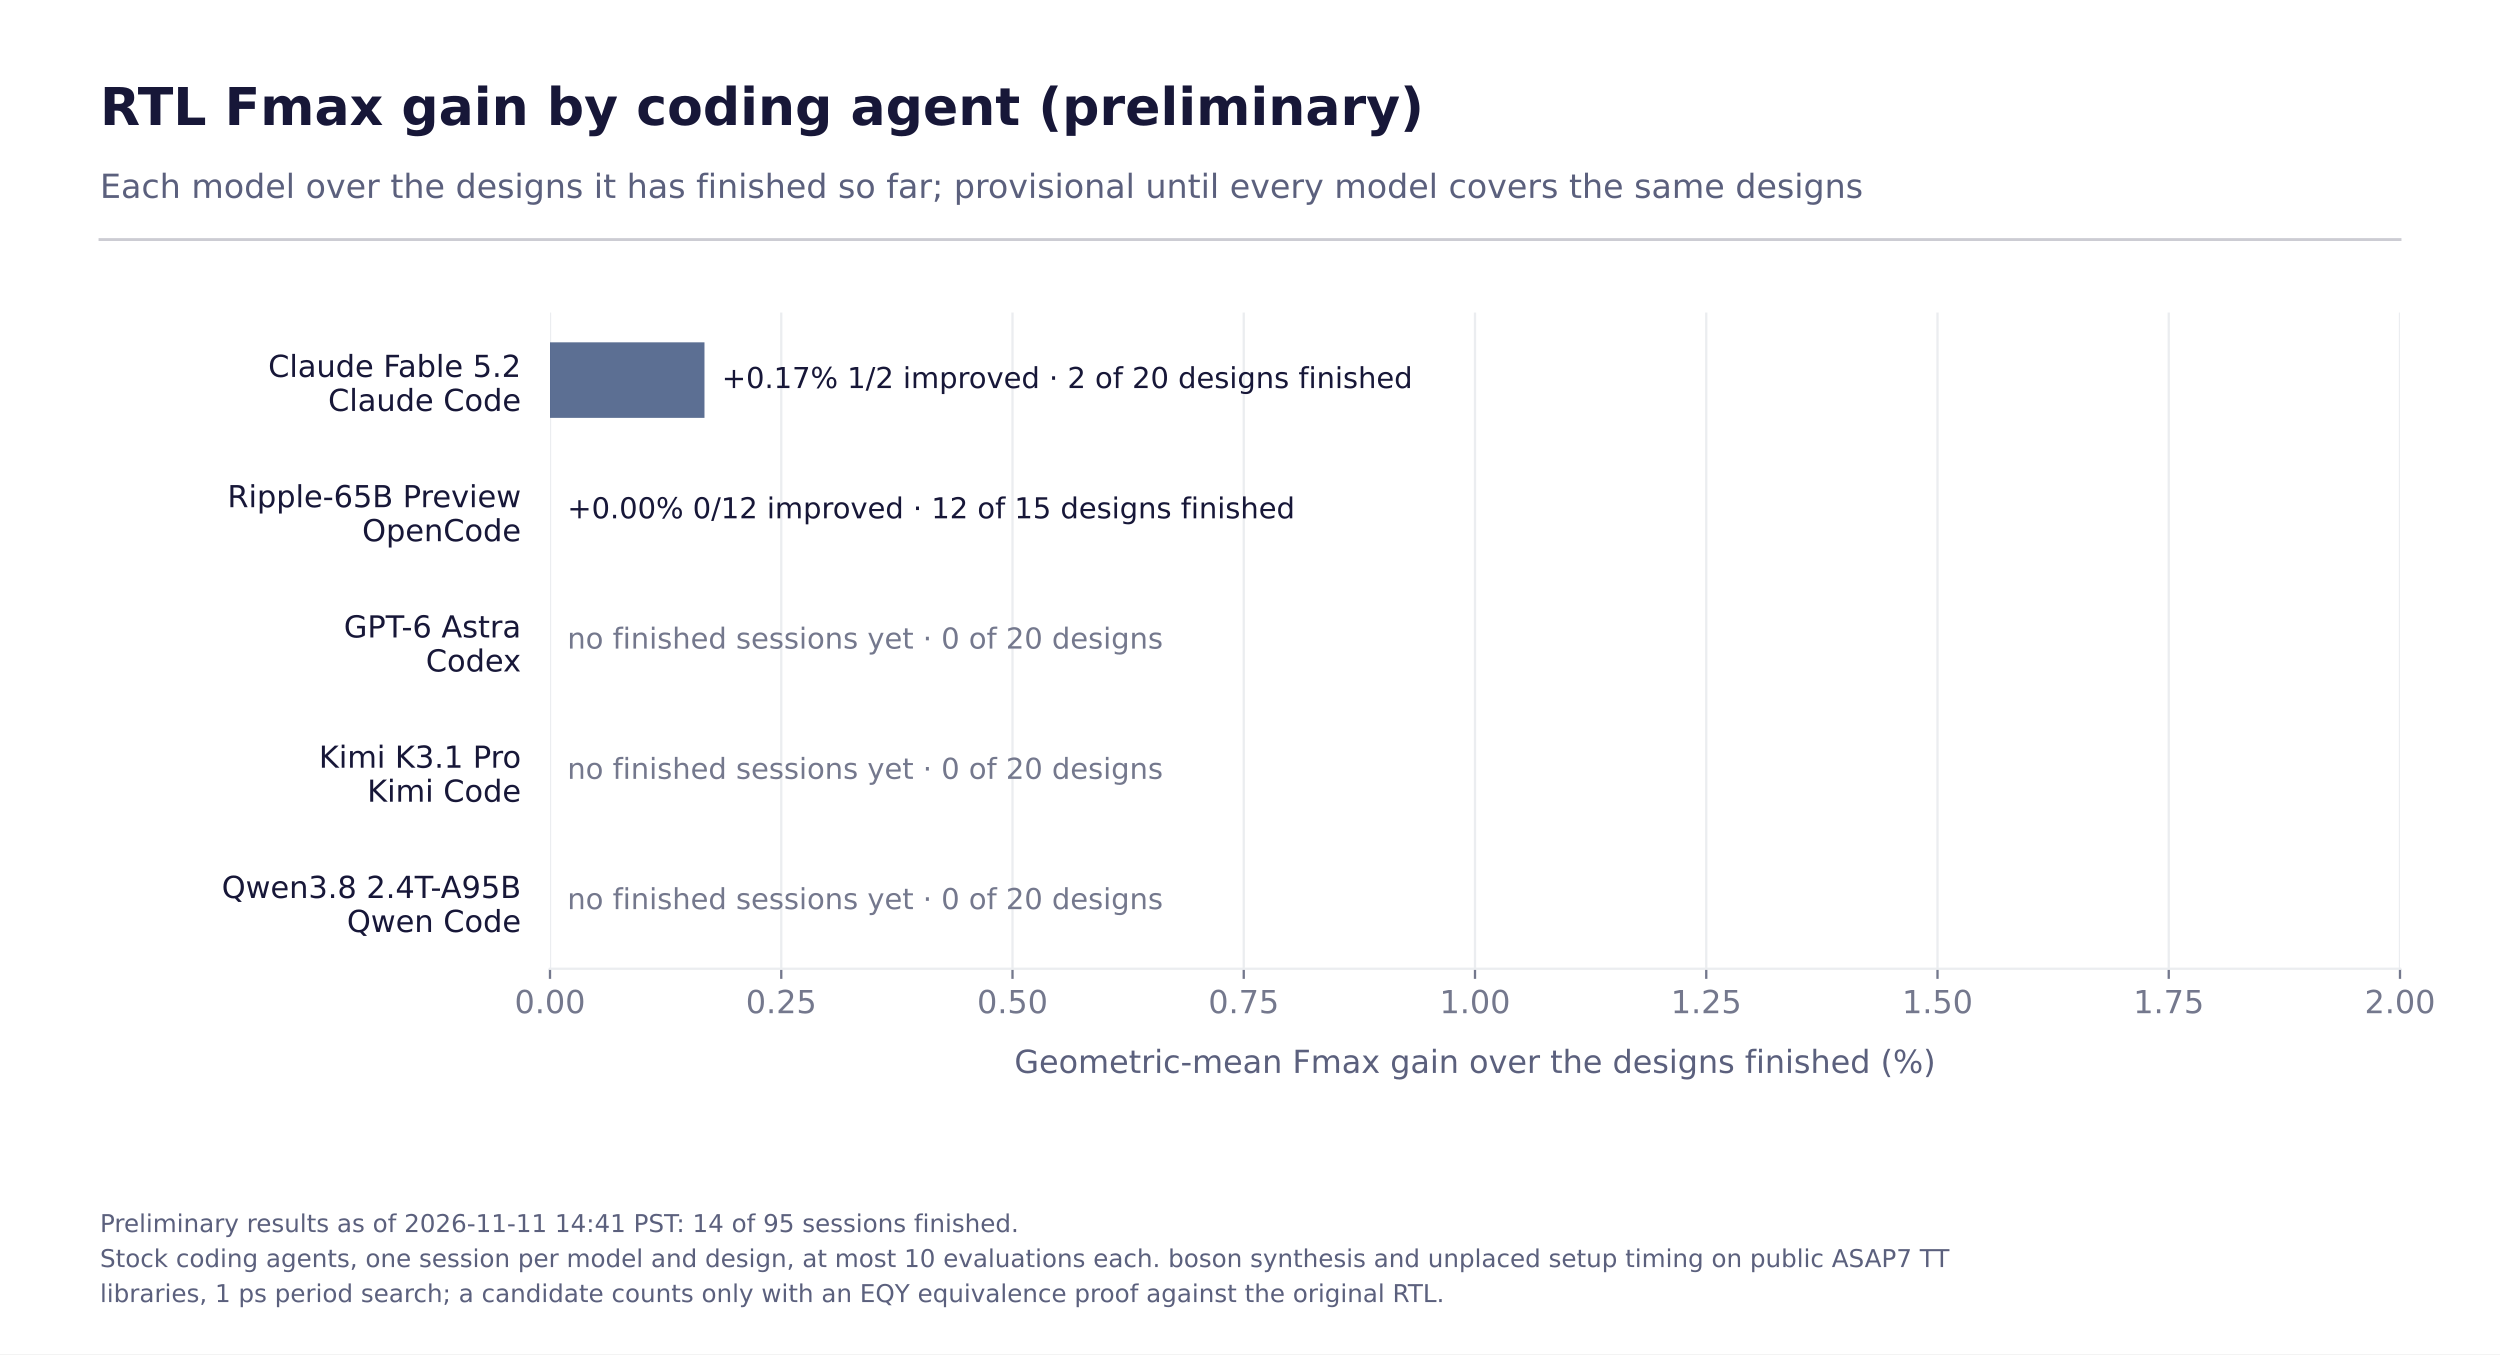
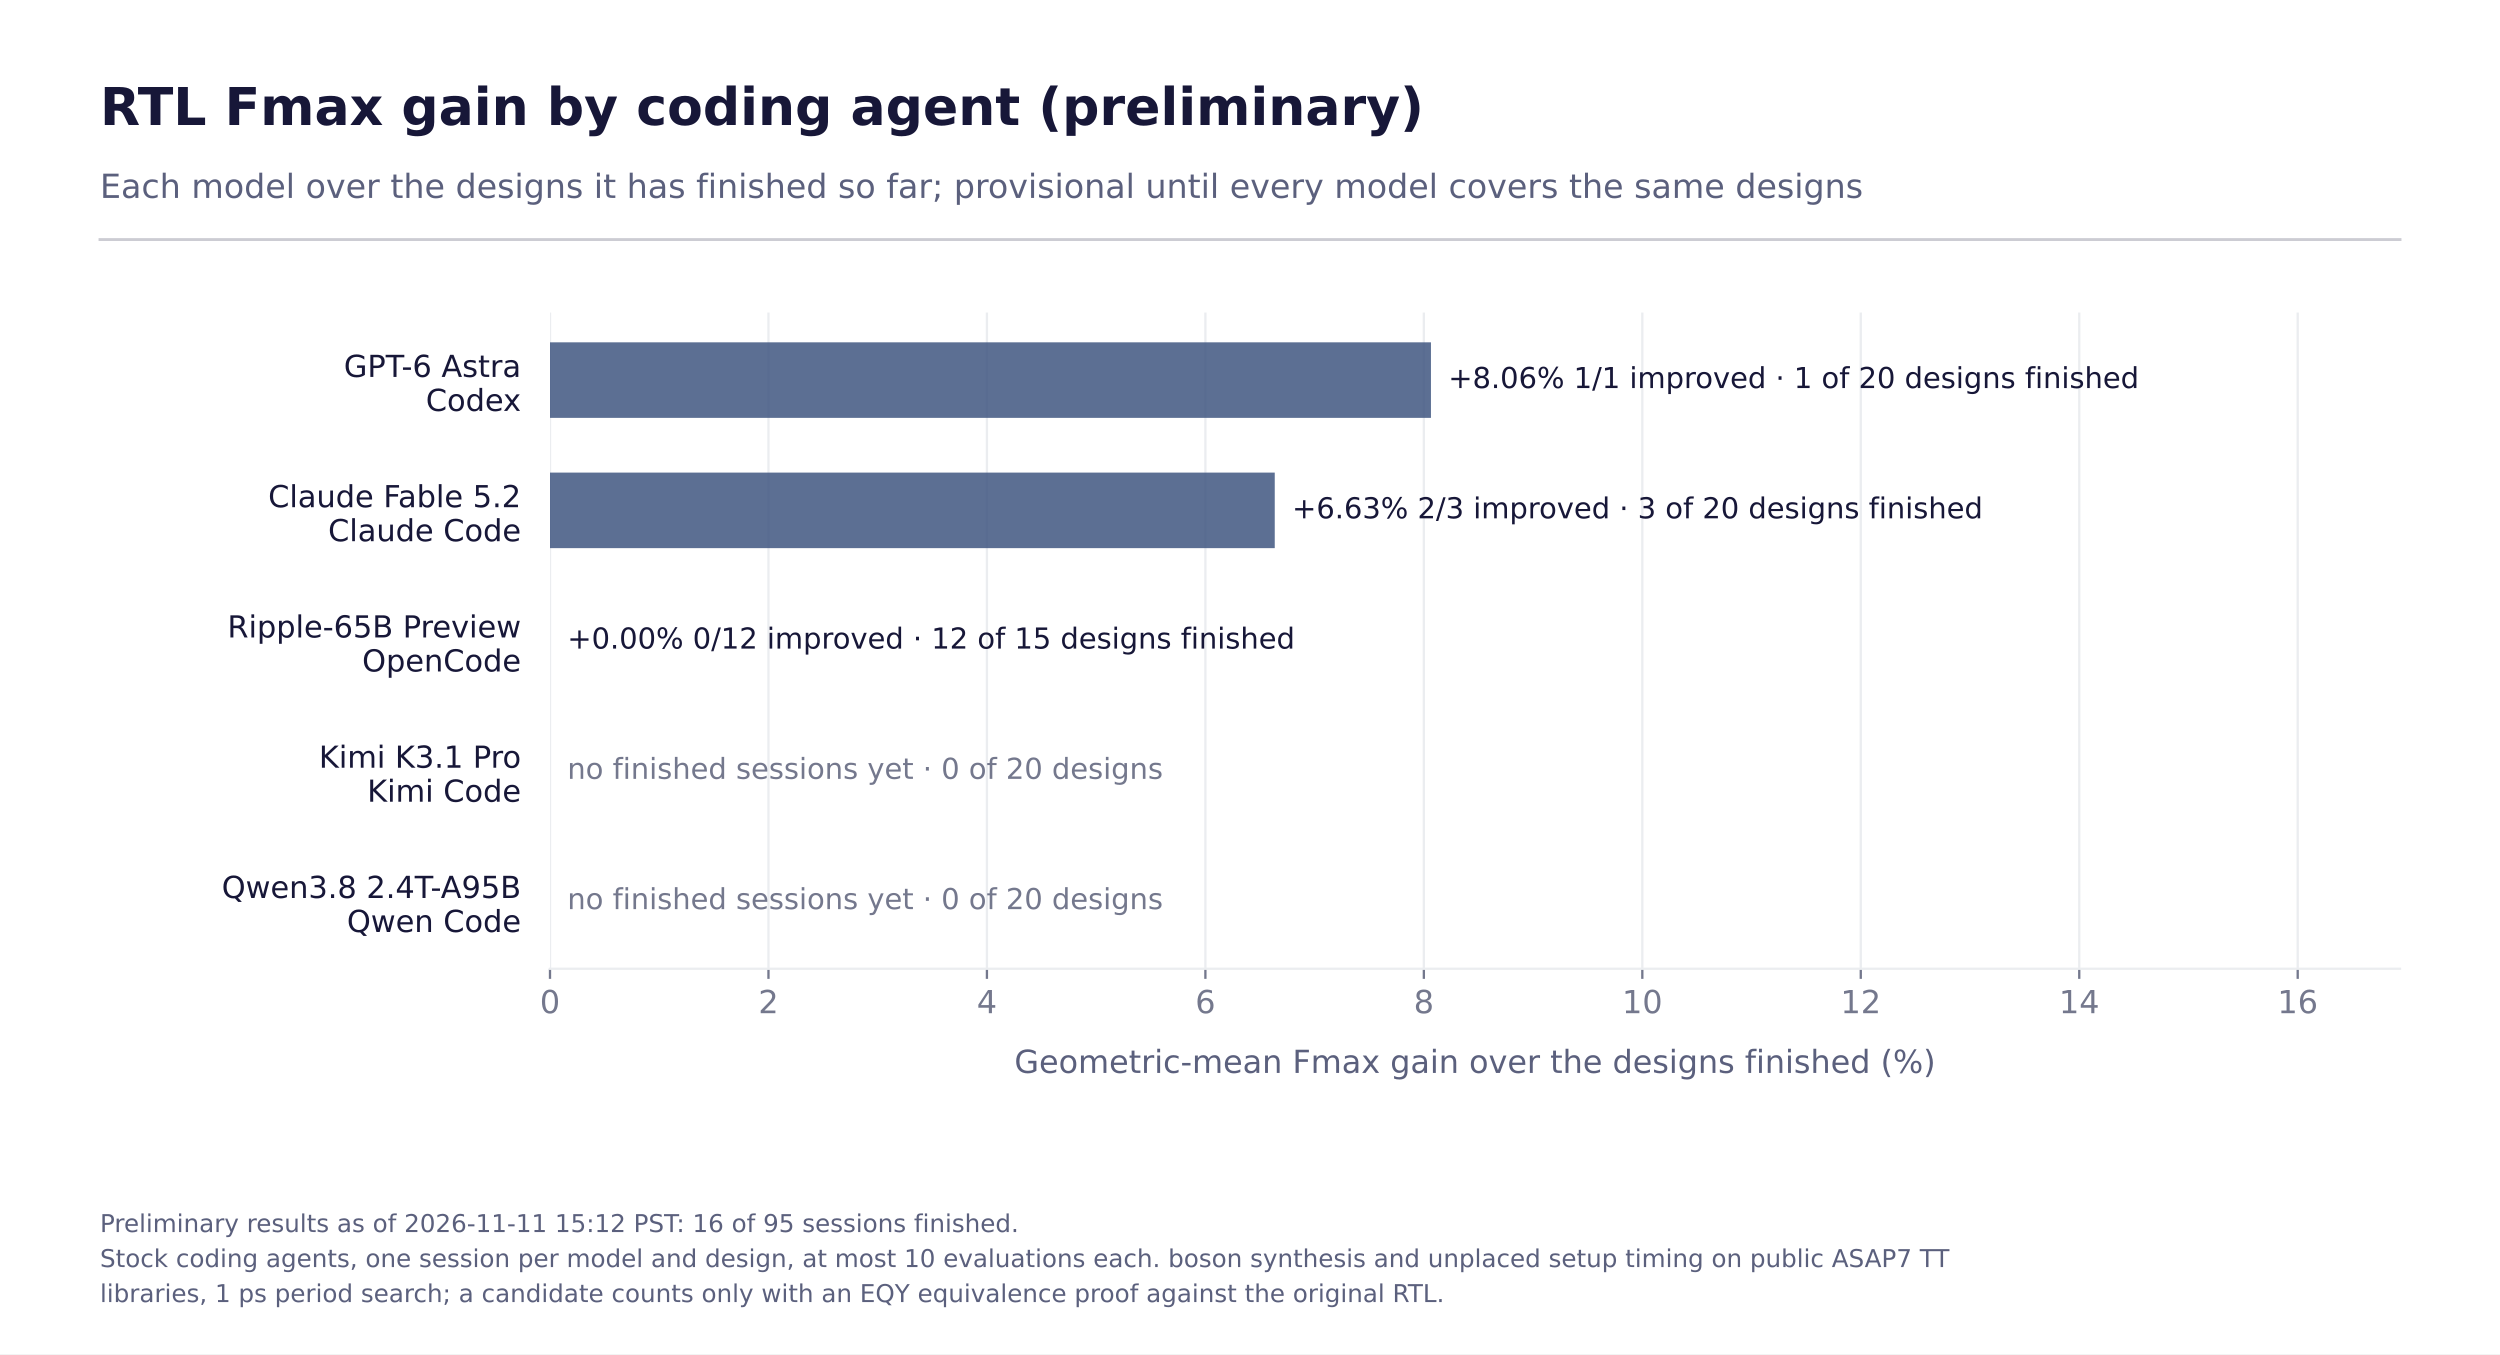
<svg xmlns="http://www.w3.org/2000/svg" xmlns:xlink="http://www.w3.org/1999/xlink" width="864pt" height="468pt" viewBox="0 0 864 468" version="1.1">
  <defs>
    <style type="text/css">*{stroke-linejoin: round; stroke-linecap: butt}</style>
  </defs>
  <g id="figure_1">
    <g id="patch_1">
      <path d="M 0 468  L 864 468  L 864 0  L 0 0  z " style="fill: #ffffff" />
    </g>
    <g id="axes_1">
      <g id="patch_2">
        <path d="M 190.08 334.8  L 829.44 334.8  L 829.44 108  L 190.08 108  z " style="fill: #ffffff" />
      </g>
      <g id="matplotlib.axis_1">
        <g id="xtick_1">
          <g id="line2d_1">
            <path d="M 190.08 334.8  L 190.08 108  " clip-path="url(#p4ebb32de9a)" style="fill: none; stroke: #ebedf0; stroke-width: 0.8; stroke-linecap: square" />
          </g>
          <g id="line2d_2">
            <defs>
              <path id="m93d353a957" d="M 0 0  L 0 3.5  " style="stroke: #74788d; stroke-width: 0.8" />
            </defs>
            <g>
              <use xlink:href="#m93d353a957" x="190.08" y="334.8" style="fill: #74788d; stroke: #74788d; stroke-width: 0.8" />
            </g>
          </g>
          <g id="text_1">
-             <text style="fill: #74788d; font: 11px 'DejaVu Sans'; text-anchor: middle" x="190.08" y="350.158" transform="rotate(-0 190.08 350.1583)">0.00</text>
+             <text style="fill: #74788d; font: 11px 'DejaVu Sans'; text-anchor: middle" x="190.08" y="350.158" transform="rotate(-0 190.08 350.1583)">0</text>
          </g>
        </g>
        <g id="xtick_2">
          <g id="line2d_3">
-             <path d="M 270 334.8  L 270 108  " clip-path="url(#p4ebb32de9a)" style="fill: none; stroke: #ebedf0; stroke-width: 0.8; stroke-linecap: square" />
+             <path d="M 265.581 334.8  L 265.581 108  " clip-path="url(#p4ebb32de9a)" style="fill: none; stroke: #ebedf0; stroke-width: 0.8; stroke-linecap: square" />
          </g>
          <g id="line2d_4">
            <g>
-               <use xlink:href="#m93d353a957" x="270" y="334.8" style="fill: #74788d; stroke: #74788d; stroke-width: 0.8" />
+               <use xlink:href="#m93d353a957" x="265.581" y="334.8" style="fill: #74788d; stroke: #74788d; stroke-width: 0.8" />
            </g>
          </g>
          <g id="text_2">
-             <text style="fill: #74788d; font: 11px 'DejaVu Sans'; text-anchor: middle" x="270" y="350.158" transform="rotate(-0 270 350.1583)">0.25</text>
+             <text style="fill: #74788d; font: 11px 'DejaVu Sans'; text-anchor: middle" x="265.581" y="350.158" transform="rotate(-0 265.5808 350.1583)">2</text>
          </g>
        </g>
        <g id="xtick_3">
          <g id="line2d_5">
-             <path d="M 349.92 334.8  L 349.92 108  " clip-path="url(#p4ebb32de9a)" style="fill: none; stroke: #ebedf0; stroke-width: 0.8; stroke-linecap: square" />
+             <path d="M 341.082 334.8  L 341.082 108  " clip-path="url(#p4ebb32de9a)" style="fill: none; stroke: #ebedf0; stroke-width: 0.8; stroke-linecap: square" />
          </g>
          <g id="line2d_6">
            <g>
-               <use xlink:href="#m93d353a957" x="349.92" y="334.8" style="fill: #74788d; stroke: #74788d; stroke-width: 0.8" />
+               <use xlink:href="#m93d353a957" x="341.082" y="334.8" style="fill: #74788d; stroke: #74788d; stroke-width: 0.8" />
            </g>
          </g>
          <g id="text_3">
-             <text style="fill: #74788d; font: 11px 'DejaVu Sans'; text-anchor: middle" x="349.92" y="350.158" transform="rotate(-0 349.92 350.1583)">0.50</text>
+             <text style="fill: #74788d; font: 11px 'DejaVu Sans'; text-anchor: middle" x="341.082" y="350.158" transform="rotate(-0 341.0817 350.1583)">4</text>
          </g>
        </g>
        <g id="xtick_4">
          <g id="line2d_7">
-             <path d="M 429.84 334.8  L 429.84 108  " clip-path="url(#p4ebb32de9a)" style="fill: none; stroke: #ebedf0; stroke-width: 0.8; stroke-linecap: square" />
+             <path d="M 416.583 334.8  L 416.583 108  " clip-path="url(#p4ebb32de9a)" style="fill: none; stroke: #ebedf0; stroke-width: 0.8; stroke-linecap: square" />
          </g>
          <g id="line2d_8">
            <g>
-               <use xlink:href="#m93d353a957" x="429.84" y="334.8" style="fill: #74788d; stroke: #74788d; stroke-width: 0.8" />
+               <use xlink:href="#m93d353a957" x="416.583" y="334.8" style="fill: #74788d; stroke: #74788d; stroke-width: 0.8" />
            </g>
          </g>
          <g id="text_4">
-             <text style="fill: #74788d; font: 11px 'DejaVu Sans'; text-anchor: middle" x="429.84" y="350.158" transform="rotate(-0 429.84 350.1583)">0.75</text>
+             <text style="fill: #74788d; font: 11px 'DejaVu Sans'; text-anchor: middle" x="416.583" y="350.158" transform="rotate(-0 416.5825 350.1583)">6</text>
          </g>
        </g>
        <g id="xtick_5">
          <g id="line2d_9">
-             <path d="M 509.76 334.8  L 509.76 108  " clip-path="url(#p4ebb32de9a)" style="fill: none; stroke: #ebedf0; stroke-width: 0.8; stroke-linecap: square" />
+             <path d="M 492.083 334.8  L 492.083 108  " clip-path="url(#p4ebb32de9a)" style="fill: none; stroke: #ebedf0; stroke-width: 0.8; stroke-linecap: square" />
          </g>
          <g id="line2d_10">
            <g>
-               <use xlink:href="#m93d353a957" x="509.76" y="334.8" style="fill: #74788d; stroke: #74788d; stroke-width: 0.8" />
+               <use xlink:href="#m93d353a957" x="492.083" y="334.8" style="fill: #74788d; stroke: #74788d; stroke-width: 0.8" />
            </g>
          </g>
          <g id="text_5">
-             <text style="fill: #74788d; font: 11px 'DejaVu Sans'; text-anchor: middle" x="509.76" y="350.158" transform="rotate(-0 509.76 350.1583)">1.00</text>
+             <text style="fill: #74788d; font: 11px 'DejaVu Sans'; text-anchor: middle" x="492.083" y="350.158" transform="rotate(-0 492.0834 350.1583)">8</text>
          </g>
        </g>
        <g id="xtick_6">
          <g id="line2d_11">
-             <path d="M 589.68 334.8  L 589.68 108  " clip-path="url(#p4ebb32de9a)" style="fill: none; stroke: #ebedf0; stroke-width: 0.8; stroke-linecap: square" />
+             <path d="M 567.584 334.8  L 567.584 108  " clip-path="url(#p4ebb32de9a)" style="fill: none; stroke: #ebedf0; stroke-width: 0.8; stroke-linecap: square" />
          </g>
          <g id="line2d_12">
            <g>
-               <use xlink:href="#m93d353a957" x="589.68" y="334.8" style="fill: #74788d; stroke: #74788d; stroke-width: 0.8" />
+               <use xlink:href="#m93d353a957" x="567.584" y="334.8" style="fill: #74788d; stroke: #74788d; stroke-width: 0.8" />
            </g>
          </g>
          <g id="text_6">
-             <text style="fill: #74788d; font: 11px 'DejaVu Sans'; text-anchor: middle" x="589.68" y="350.158" transform="rotate(-0 589.68 350.1583)">1.25</text>
+             <text style="fill: #74788d; font: 11px 'DejaVu Sans'; text-anchor: middle" x="567.584" y="350.158" transform="rotate(-0 567.5842 350.1583)">10</text>
          </g>
        </g>
        <g id="xtick_7">
          <g id="line2d_13">
-             <path d="M 669.6 334.8  L 669.6 108  " clip-path="url(#p4ebb32de9a)" style="fill: none; stroke: #ebedf0; stroke-width: 0.8; stroke-linecap: square" />
+             <path d="M 643.085 334.8  L 643.085 108  " clip-path="url(#p4ebb32de9a)" style="fill: none; stroke: #ebedf0; stroke-width: 0.8; stroke-linecap: square" />
          </g>
          <g id="line2d_14">
            <g>
-               <use xlink:href="#m93d353a957" x="669.6" y="334.8" style="fill: #74788d; stroke: #74788d; stroke-width: 0.8" />
+               <use xlink:href="#m93d353a957" x="643.085" y="334.8" style="fill: #74788d; stroke: #74788d; stroke-width: 0.8" />
            </g>
          </g>
          <g id="text_7">
-             <text style="fill: #74788d; font: 11px 'DejaVu Sans'; text-anchor: middle" x="669.6" y="350.158" transform="rotate(-0 669.6 350.1583)">1.50</text>
+             <text style="fill: #74788d; font: 11px 'DejaVu Sans'; text-anchor: middle" x="643.085" y="350.158" transform="rotate(-0 643.085 350.1583)">12</text>
          </g>
        </g>
        <g id="xtick_8">
          <g id="line2d_15">
-             <path d="M 749.52 334.8  L 749.52 108  " clip-path="url(#p4ebb32de9a)" style="fill: none; stroke: #ebedf0; stroke-width: 0.8; stroke-linecap: square" />
+             <path d="M 718.586 334.8  L 718.586 108  " clip-path="url(#p4ebb32de9a)" style="fill: none; stroke: #ebedf0; stroke-width: 0.8; stroke-linecap: square" />
          </g>
          <g id="line2d_16">
            <g>
-               <use xlink:href="#m93d353a957" x="749.52" y="334.8" style="fill: #74788d; stroke: #74788d; stroke-width: 0.8" />
+               <use xlink:href="#m93d353a957" x="718.586" y="334.8" style="fill: #74788d; stroke: #74788d; stroke-width: 0.8" />
            </g>
          </g>
          <g id="text_8">
-             <text style="fill: #74788d; font: 11px 'DejaVu Sans'; text-anchor: middle" x="749.52" y="350.158" transform="rotate(-0 749.52 350.1583)">1.75</text>
+             <text style="fill: #74788d; font: 11px 'DejaVu Sans'; text-anchor: middle" x="718.586" y="350.158" transform="rotate(-0 718.5859 350.1583)">14</text>
          </g>
        </g>
        <g id="xtick_9">
          <g id="line2d_17">
-             <path d="M 829.44 334.8  L 829.44 108  " clip-path="url(#p4ebb32de9a)" style="fill: none; stroke: #ebedf0; stroke-width: 0.8; stroke-linecap: square" />
+             <path d="M 794.087 334.8  L 794.087 108  " clip-path="url(#p4ebb32de9a)" style="fill: none; stroke: #ebedf0; stroke-width: 0.8; stroke-linecap: square" />
          </g>
          <g id="line2d_18">
            <g>
-               <use xlink:href="#m93d353a957" x="829.44" y="334.8" style="fill: #74788d; stroke: #74788d; stroke-width: 0.8" />
+               <use xlink:href="#m93d353a957" x="794.087" y="334.8" style="fill: #74788d; stroke: #74788d; stroke-width: 0.8" />
            </g>
          </g>
          <g id="text_9">
-             <text style="fill: #74788d; font: 11px 'DejaVu Sans'; text-anchor: middle" x="829.44" y="350.158" transform="rotate(-0 829.44 350.1583)">2.00</text>
+             <text style="fill: #74788d; font: 11px 'DejaVu Sans'; text-anchor: middle" x="794.087" y="350.158" transform="rotate(-0 794.0867 350.1583)">16</text>
          </g>
        </g>
        <g id="text_10">
          <text style="fill: #5b607d; font: 11px 'DejaVu Sans'; text-anchor: middle" x="509.76" y="370.804" transform="rotate(-0 509.76 370.8042)">Geometric-mean Fmax gain over the designs finished (%)</text>
        </g>
      </g>
      <g id="matplotlib.axis_2">
        <g id="ytick_1">
          <g id="line2d_19" />
          <g id="text_11">
-             <text style="fill: #171738; font: 10.5px 'DejaVu Sans'" transform="translate(92.68391 130.2724)">Claude Fable 5.2</text>
-             <text style="fill: #171738; font: 10.5px 'DejaVu Sans'" transform="translate(113.3952 142.0301)">Claude Code</text>
+             <text style="fill: #171738; font: 10.5px 'DejaVu Sans'" transform="translate(118.8322 130.2724)">GPT-6 Astra</text>
+             <text style="fill: #171738; font: 10.5px 'DejaVu Sans'" transform="translate(147.1658 142.0301)">Codex</text>
          </g>
        </g>
        <g id="ytick_2">
          <g id="line2d_20" />
          <g id="text_12">
-             <text style="fill: #171738; font: 10.5px 'DejaVu Sans'" transform="translate(78.59914 175.2903)">Ripple-65B Preview</text>
-             <text style="fill: #171738; font: 10.5px 'DejaVu Sans'" transform="translate(125.1502 187.048)">OpenCode</text>
+             <text style="fill: #171738; font: 10.5px 'DejaVu Sans'" transform="translate(92.68391 175.2903)">Claude Fable 5.2</text>
+             <text style="fill: #171738; font: 10.5px 'DejaVu Sans'" transform="translate(113.3952 187.048)">Claude Code</text>
          </g>
        </g>
        <g id="ytick_3">
          <g id="line2d_21" />
          <g id="text_13">
-             <text style="fill: #171738; font: 10.5px 'DejaVu Sans'" transform="translate(118.8322 220.3082)">GPT-6 Astra</text>
-             <text style="fill: #171738; font: 10.5px 'DejaVu Sans'" transform="translate(147.1658 232.0659)">Codex</text>
+             <text style="fill: #171738; font: 10.5px 'DejaVu Sans'" transform="translate(78.59914 220.3082)">Ripple-65B Preview</text>
+             <text style="fill: #171738; font: 10.5px 'DejaVu Sans'" transform="translate(125.1502 232.0659)">OpenCode</text>
          </g>
        </g>
        <g id="ytick_4">
          <g id="line2d_22" />
          <g id="text_14">
            <text style="fill: #171738; font: 10.5px 'DejaVu Sans'" transform="translate(110.2222 265.326)">Kimi K3.1 Pro</text>
            <text style="fill: #171738; font: 10.5px 'DejaVu Sans'" transform="translate(126.9123 277.0837)">Kimi Code</text>
          </g>
        </g>
        <g id="ytick_5">
          <g id="line2d_23" />
          <g id="text_15">
            <text style="fill: #171738; font: 10.5px 'DejaVu Sans'" transform="translate(76.62383 310.3439)">Qwen3.8 2.4T-A95B</text>
            <text style="fill: #171738; font: 10.5px 'DejaVu Sans'" transform="translate(119.892 322.1016)">Qwen Code</text>
          </g>
        </g>
      </g>
      <g id="patch_3">
-         <path d="M 190.08 118.309  L 243.467 118.309  L 243.467 144.419  L 190.08 144.419  z " clip-path="url(#p4ebb32de9a)" style="fill: #3f5680; opacity: 0.85" />
+         <path d="M 190.08 118.309  L 494.537 118.309  L 494.537 144.419  L 190.08 144.419  z " clip-path="url(#p4ebb32de9a)" style="fill: #3f5680; opacity: 0.85" />
      </g>
      <g id="patch_4">
-         <path d="M 190.08 163.327  L 190.08 163.327  L 190.08 189.437  L 190.08 189.437  z " clip-path="url(#p4ebb32de9a)" style="fill: #3f5680; opacity: 0.85" />
+         <path d="M 190.08 163.327  L 440.554 163.327  L 440.554 189.437  L 190.08 189.437  z " clip-path="url(#p4ebb32de9a)" style="fill: #3f5680; opacity: 0.85" />
      </g>
      <g id="patch_5">
        <path d="M 190.08 208.345  L 190.08 208.345  L 190.08 234.455  L 190.08 234.455  z " clip-path="url(#p4ebb32de9a)" style="fill: #3f5680; opacity: 0.85" />
      </g>
      <g id="patch_6">
        <path d="M 190.08 253.363  L 190.08 253.363  L 190.08 279.473  L 190.08 279.473  z " clip-path="url(#p4ebb32de9a)" style="fill: #3f5680; opacity: 0.85" />
      </g>
      <g id="patch_7">
        <path d="M 190.08 298.381  L 190.08 298.381  L 190.08 324.491  L 190.08 324.491  z " clip-path="url(#p4ebb32de9a)" style="fill: #3f5680; opacity: 0.85" />
      </g>
      <g id="patch_8">
        <path d="M 190.08 334.8  L 829.44 334.8  " style="fill: none; stroke: #ebedf0; stroke-width: 0.8; stroke-linejoin: miter; stroke-linecap: square" />
      </g>
      <g id="text_16">
-         <text style="fill: #171738; font: 10px 'DejaVu Sans'; text-anchor: start" x="249.467" y="134.124" transform="rotate(-0 249.4666 134.1236)">+0.17%   1/2 improved · 2 of 20 designs finished</text>
+         <text style="fill: #171738; font: 10px 'DejaVu Sans'; text-anchor: start" x="500.537" y="134.124" transform="rotate(-0 500.5371 134.1236)">+8.06%   1/1 improved · 1 of 20 designs finished</text>
      </g>
      <g id="text_17">
-         <text style="fill: #171738; font: 10px 'DejaVu Sans'; text-anchor: start" x="196.08" y="179.142" transform="rotate(-0 196.08 179.1415)">+0.00%   0/12 improved · 12 of 15 designs finished</text>
+         <text style="fill: #171738; font: 10px 'DejaVu Sans'; text-anchor: start" x="446.554" y="179.142" transform="rotate(-0 446.554 179.1415)">+6.63%   2/3 improved · 3 of 20 designs finished</text>
      </g>
      <g id="text_18">
-         <text style="fill: #74788d; font: 10px 'DejaVu Sans'; text-anchor: start" x="196.08" y="224.159" transform="rotate(-0 196.08 224.1594)">no finished sessions yet · 0 of 20 designs</text>
+         <text style="fill: #171738; font: 10px 'DejaVu Sans'; text-anchor: start" x="196.08" y="224.159" transform="rotate(-0 196.08 224.1594)">+0.00%   0/12 improved · 12 of 15 designs finished</text>
      </g>
      <g id="text_19">
        <text style="fill: #74788d; font: 10px 'DejaVu Sans'; text-anchor: start" x="196.08" y="269.177" transform="rotate(-0 196.08 269.1772)">no finished sessions yet · 0 of 20 designs</text>
      </g>
      <g id="text_20">
        <text style="fill: #74788d; font: 10px 'DejaVu Sans'; text-anchor: start" x="196.08" y="314.195" transform="rotate(-0 196.08 314.1951)">no finished sessions yet · 0 of 20 designs</text>
      </g>
    </g>
    <g id="line2d_24">
      <path d="M 34.56 82.8  L 829.44 82.8  " style="fill: none; stroke: #171738; stroke-opacity: 0.22; stroke-linecap: square" />
    </g>
    <g id="text_21">
      <text style="fill: #171738; font: 700 18px 'DejaVu Sans'; text-anchor: start" x="34.56" y="43.2" transform="rotate(-0 34.56 43.2)">RTL Fmax gain by coding agent (preliminary)</text>
    </g>
    <g id="text_22">
      <text style="fill: #5b607d; font: 11.5px 'DejaVu Sans'; text-anchor: start" x="34.56" y="68.4" transform="rotate(-0 34.56 68.4)">Each model over the designs it has finished so far; provisional until every model covers the same designs</text>
    </g>
    <g id="text_23">
-       <text style="fill: #5b607d; font: 8.5px 'DejaVu Sans'" transform="translate(34.56 425.7968)">Preliminary results as of 2026-11-11 14:41 PST: 14 of 95 sessions finished.</text>
+       <text style="fill: #5b607d; font: 8.5px 'DejaVu Sans'" transform="translate(34.56 425.7968)">Preliminary results as of 2026-11-11 15:12 PST: 16 of 95 sessions finished.</text>
      <text style="fill: #5b607d; font: 8.5px 'DejaVu Sans'" transform="translate(34.56 437.8984)">Stock coding agents, one session per model and design, at most 10 evaluations each. boson synthesis and unplaced setup timing on public ASAP7 TT</text>
      <text style="fill: #5b607d; font: 8.5px 'DejaVu Sans'" transform="translate(34.56 450)">libraries, 1 ps period search; a candidate counts only with an EQY equivalence proof against the original RTL.</text>
    </g>
  </g>
  <defs>
    <clipPath id="p4ebb32de9a">
      <rect x="190.08" y="108" width="639.36" height="226.8" />
    </clipPath>
  </defs>
</svg>
